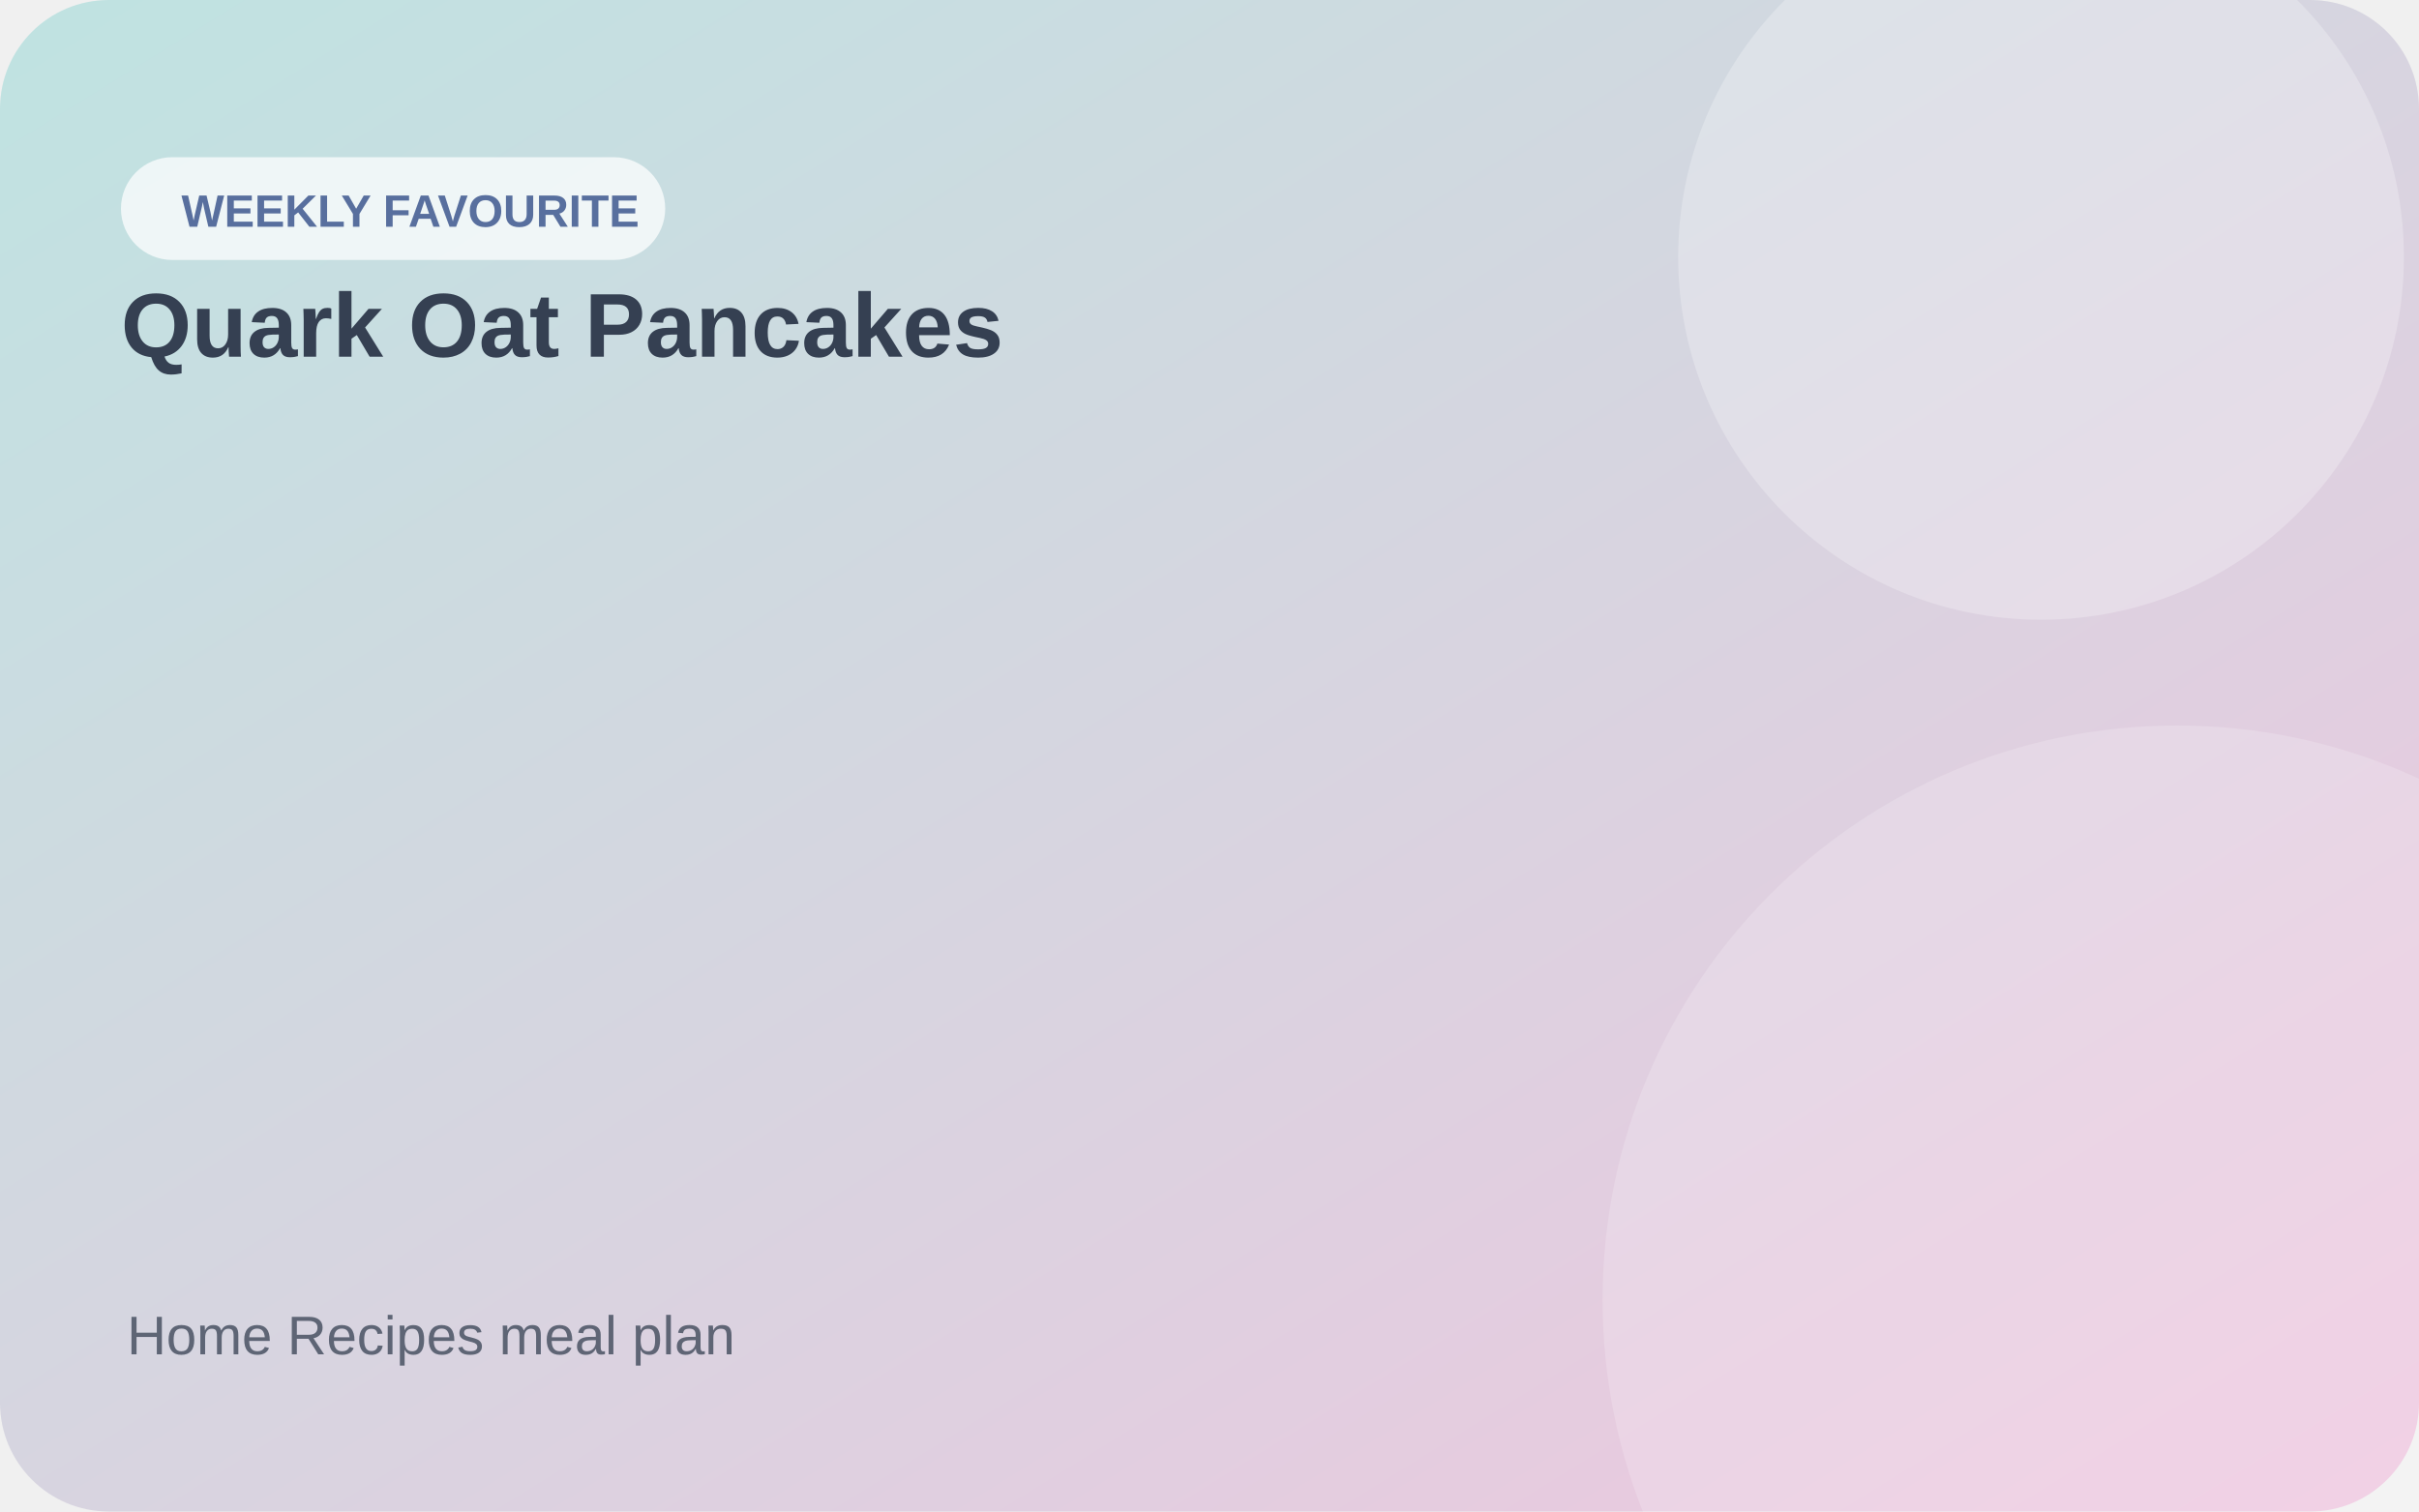
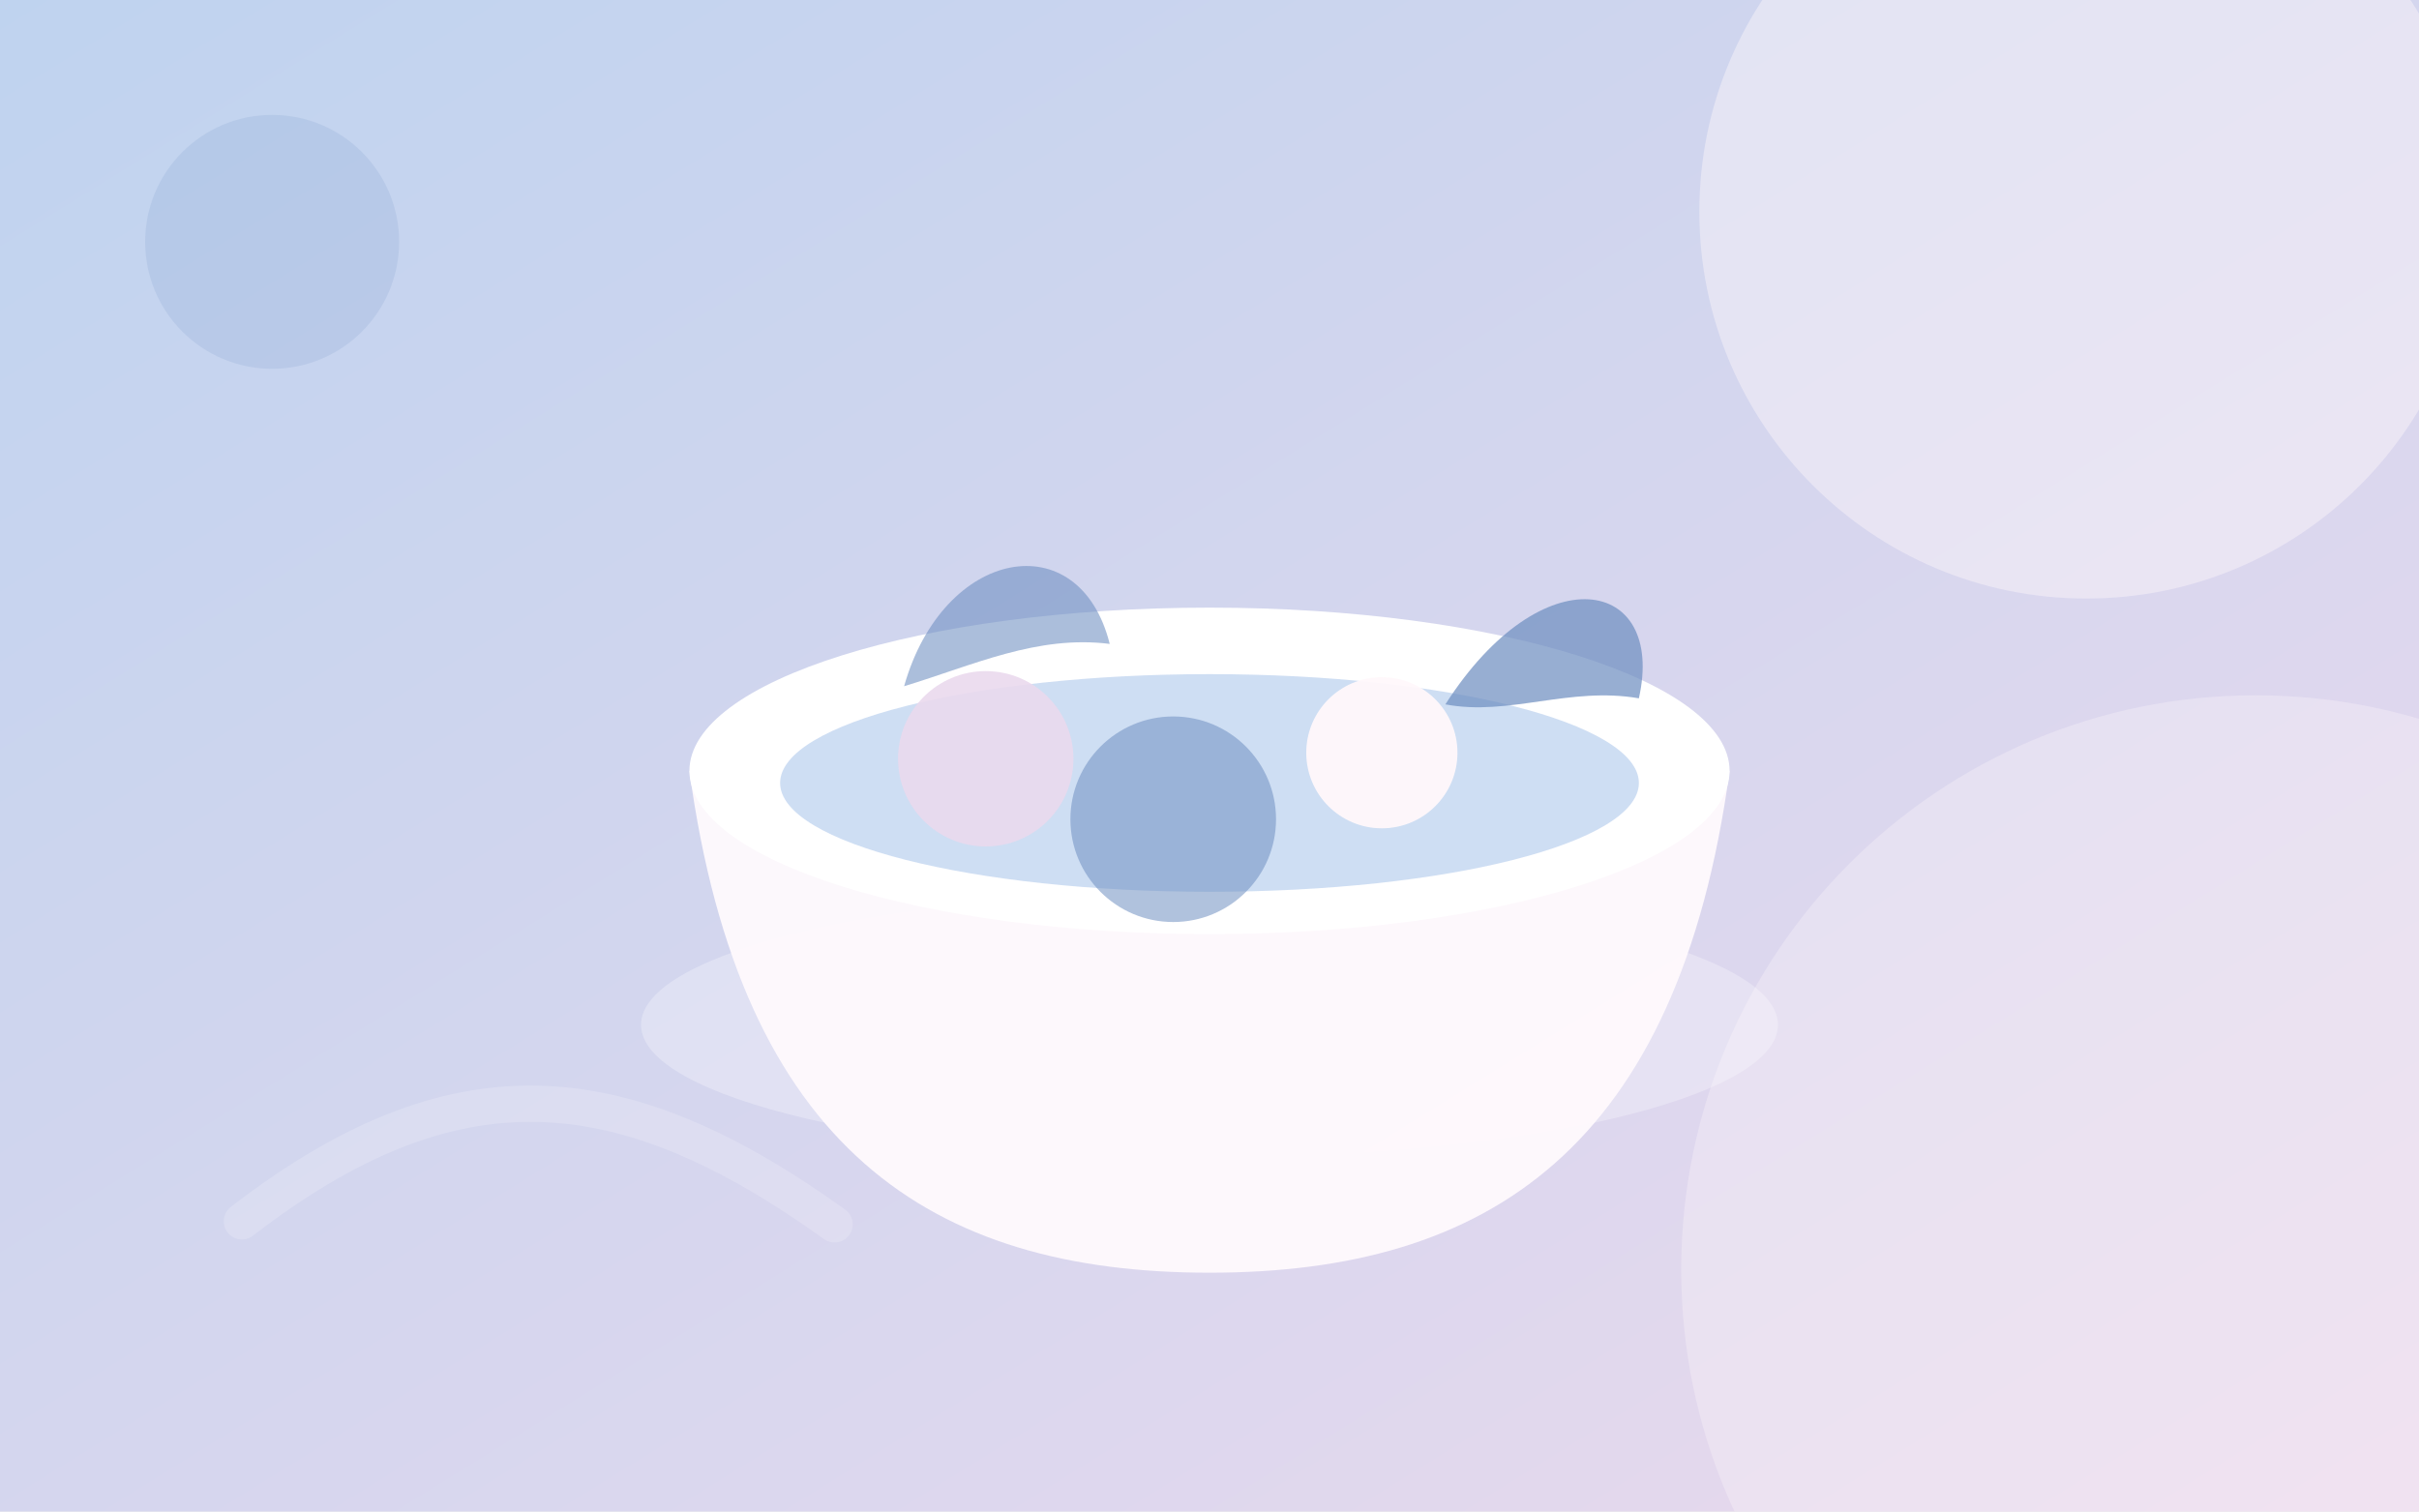
- <svg xmlns="http://www.w3.org/2000/svg" viewBox="0 0 800 500" role="img" aria-label="Quark Oat Pancakes">
+ <svg xmlns="http://www.w3.org/2000/svg" viewBox="0 0 800 500" preserveAspectRatio="xMidYMid slice" role="img" aria-label="Decorative recipe cover">
  <defs>
-     <linearGradient id="g" x1="0" x2="1" y1="0" y2="1">
-       <stop stop-color="#bfe3e1" />
-       <stop offset="1" stop-color="#efc6df" />
+     <linearGradient id="g" x1="0" y1="0" x2="1" y2="1">
+       <stop stop-color="#bfd3ef" />
+       <stop offset="1" stop-color="#ead9ed" />
    </linearGradient>
  </defs>
-   <rect width="800" height="500" rx="36" fill="url(#g)" />
-   <circle cx="675" cy="85" r="120" fill="#fff" opacity=".25" />
-   <circle cx="720" cy="430" r="190" fill="#fff" opacity=".18" />
-   <rect x="40" y="52" width="180" height="34" rx="17" fill="#fff" opacity=".72" />
-   <text x="60" y="75" font-family="Arial, sans-serif" font-size="15" font-weight="700" fill="#586f9e">WEEKLY FAVOURITE</text>
-   <text x="40" y="118" font-family="Arial, sans-serif" font-size="30" font-weight="700" fill="#354052">Quark Oat Pancakes</text>
-   <text x="42" y="448" font-family="Arial, sans-serif" font-size="18" fill="#354052" opacity=".75">Home Recipes meal plan</text>
+   <rect width="800" height="500" fill="url(#g)" />
+   <circle cx="690" cy="70" r="128" fill="#fff8fb" opacity=".42" />
+   <circle cx="746" cy="420" r="190" fill="#fff8fb" opacity=".30" />
+   <circle cx="90" cy="80" r="42" fill="#6f8fc1" opacity=".16" />
+   <g transform="translate(400 275)">
+     <ellipse cx="0" cy="64" rx="188" ry="44" fill="#ffffff" opacity=".28" />
+     <path d="M-172,-20 C-155,105 -92,146 0,146 C92,146 155,105 172,-20 Z" fill="#fffafd" opacity=".94" />
+     <ellipse cx="0" cy="-20" rx="172" ry="54" fill="#ffffff" />
+     <ellipse cx="0" cy="-16" rx="142" ry="36" fill="#bfd3ef" opacity=".76" />
+     <circle cx="-74" cy="-24" r="29" fill="#ead9ed" opacity=".9" />
+     <circle cx="-12" cy="-4" r="34" fill="#6f8fc1" opacity=".55" />
+     <circle cx="57" cy="-26" r="25" fill="#fff8fb" opacity=".95" />
+     <path d="M78,-42 C110,-92 151,-84 142,-44 C119,-48 99,-38 78,-42Z" fill="#6f8fc1" opacity=".72" />
+     <path d="M-101,-48 C-88,-94 -43,-102 -33,-62 C-57,-65 -78,-55 -101,-48Z" fill="#6f8fc1" opacity=".58" />
+   </g>
+   <path d="M80 404 C150 350 205 354 276 405" fill="none" stroke="#fff" stroke-width="12" stroke-linecap="round" opacity=".18" />
</svg>
